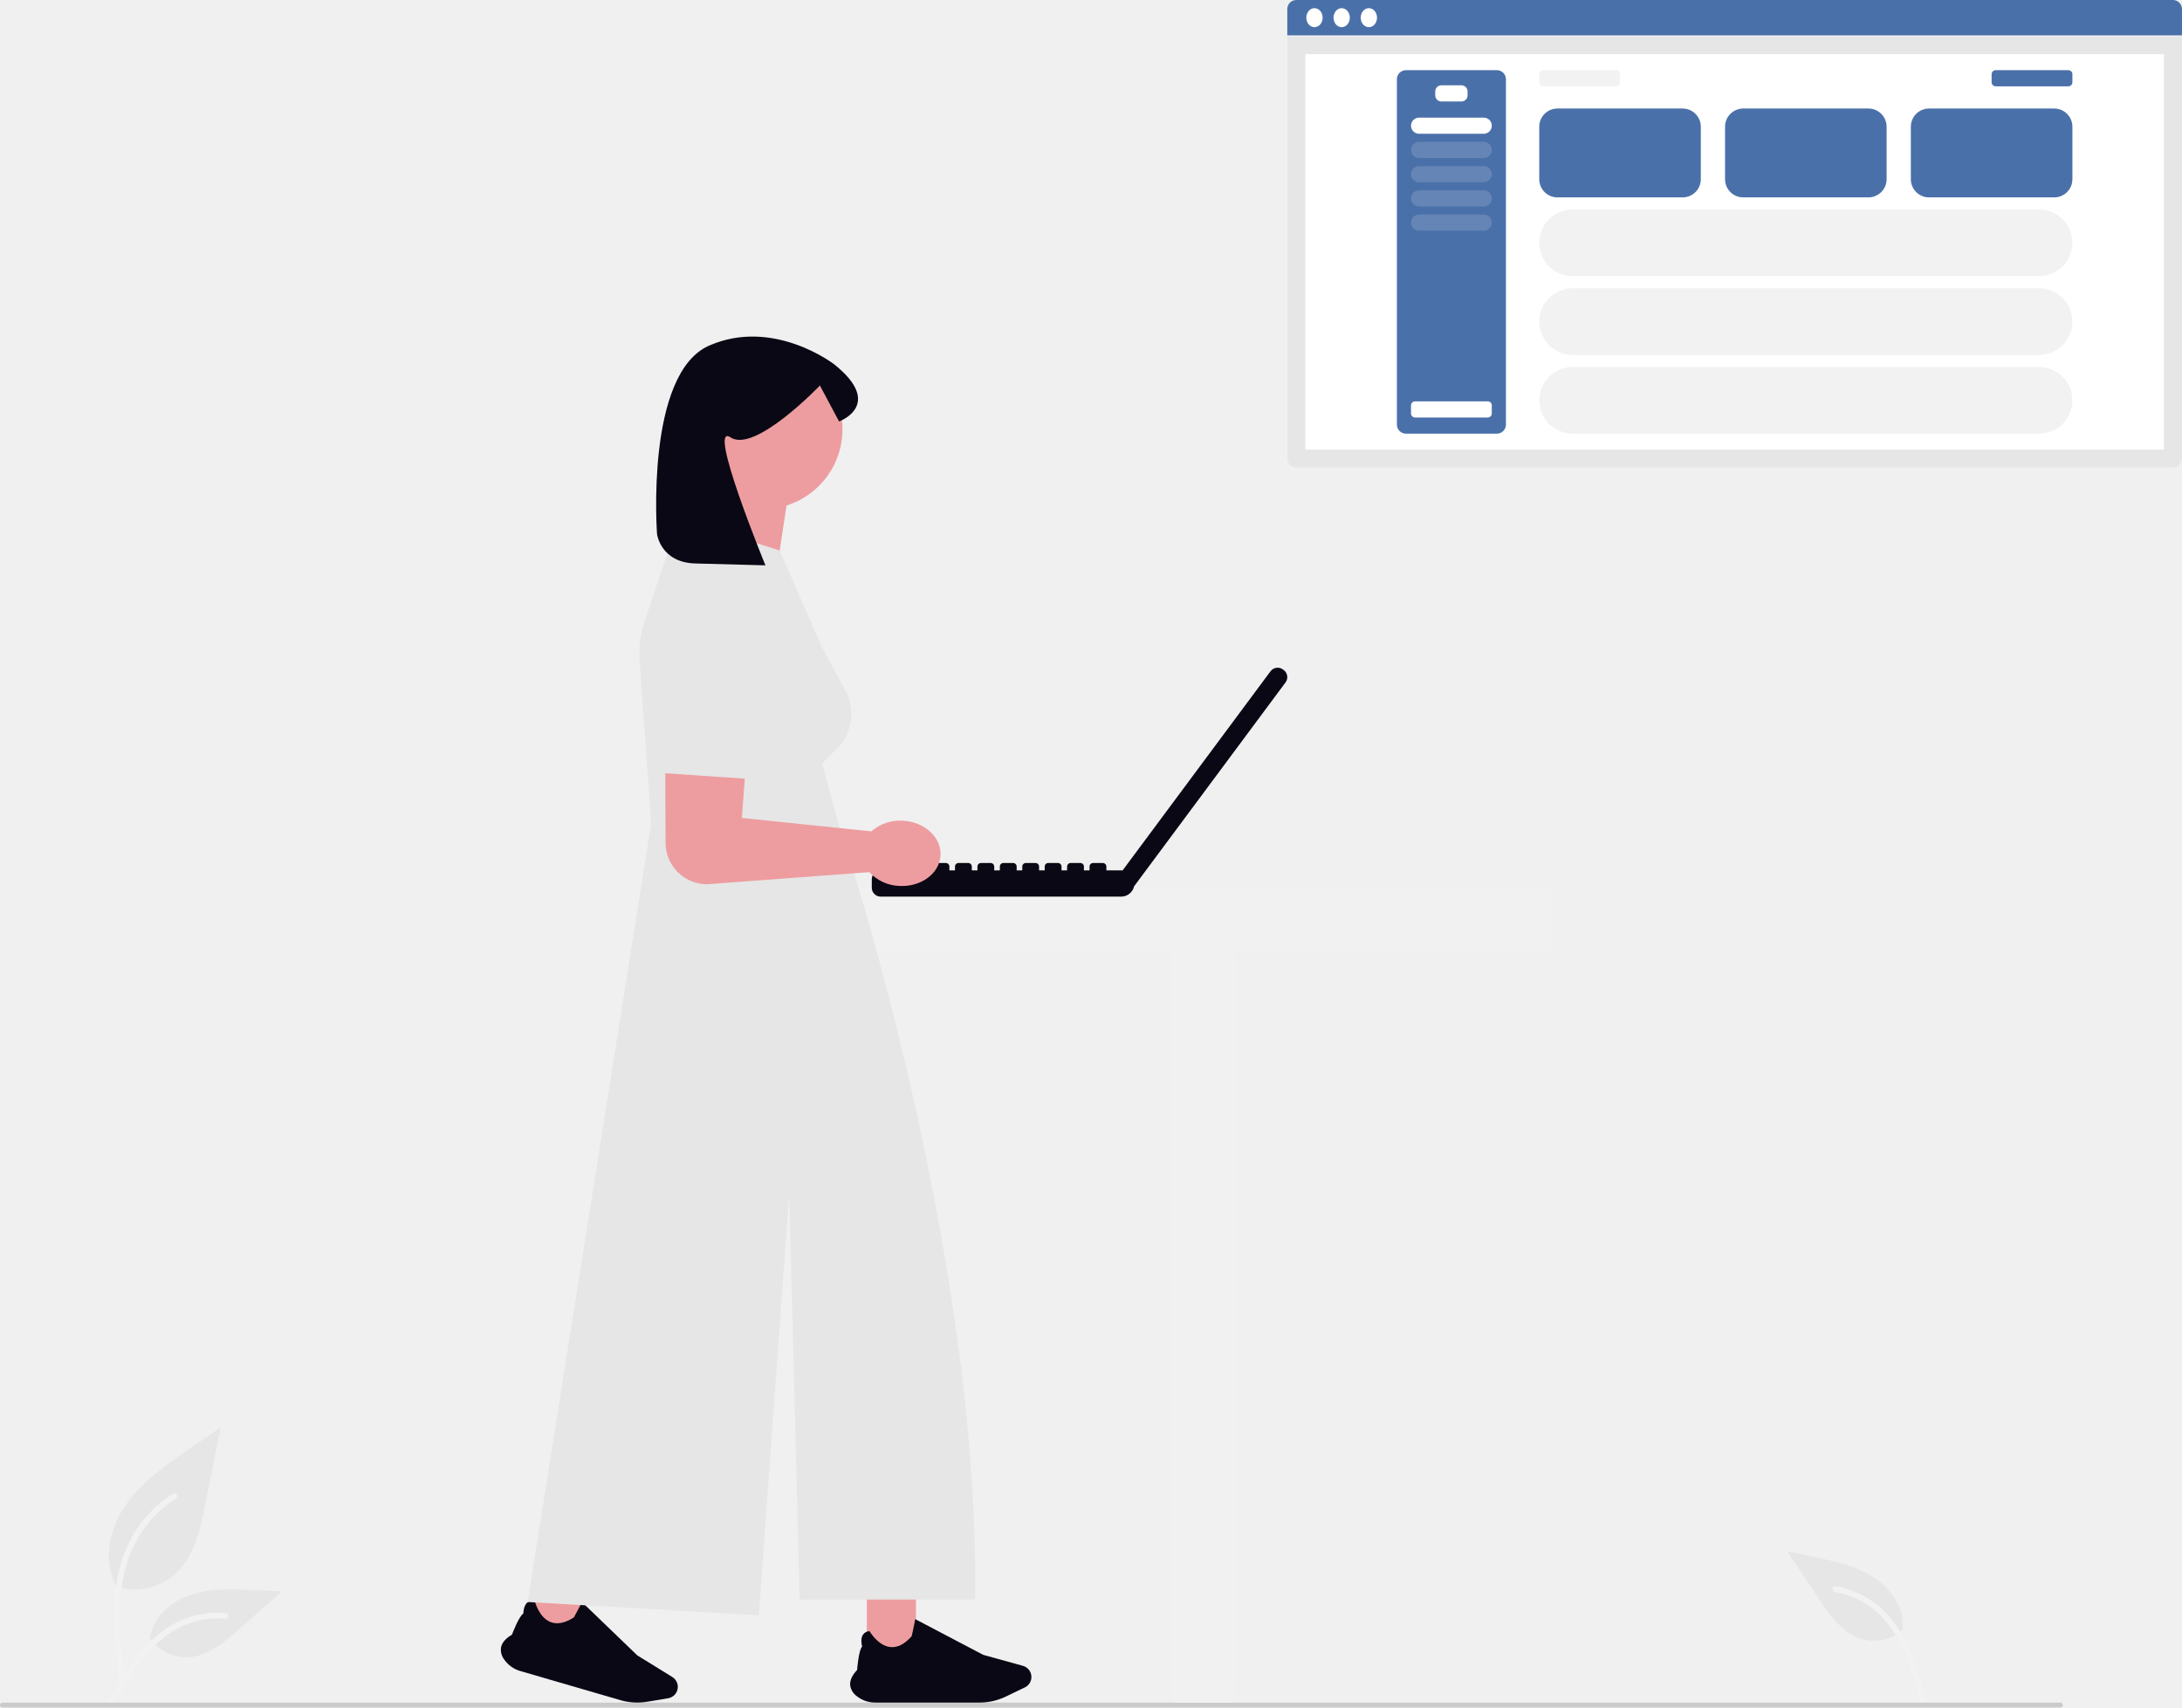
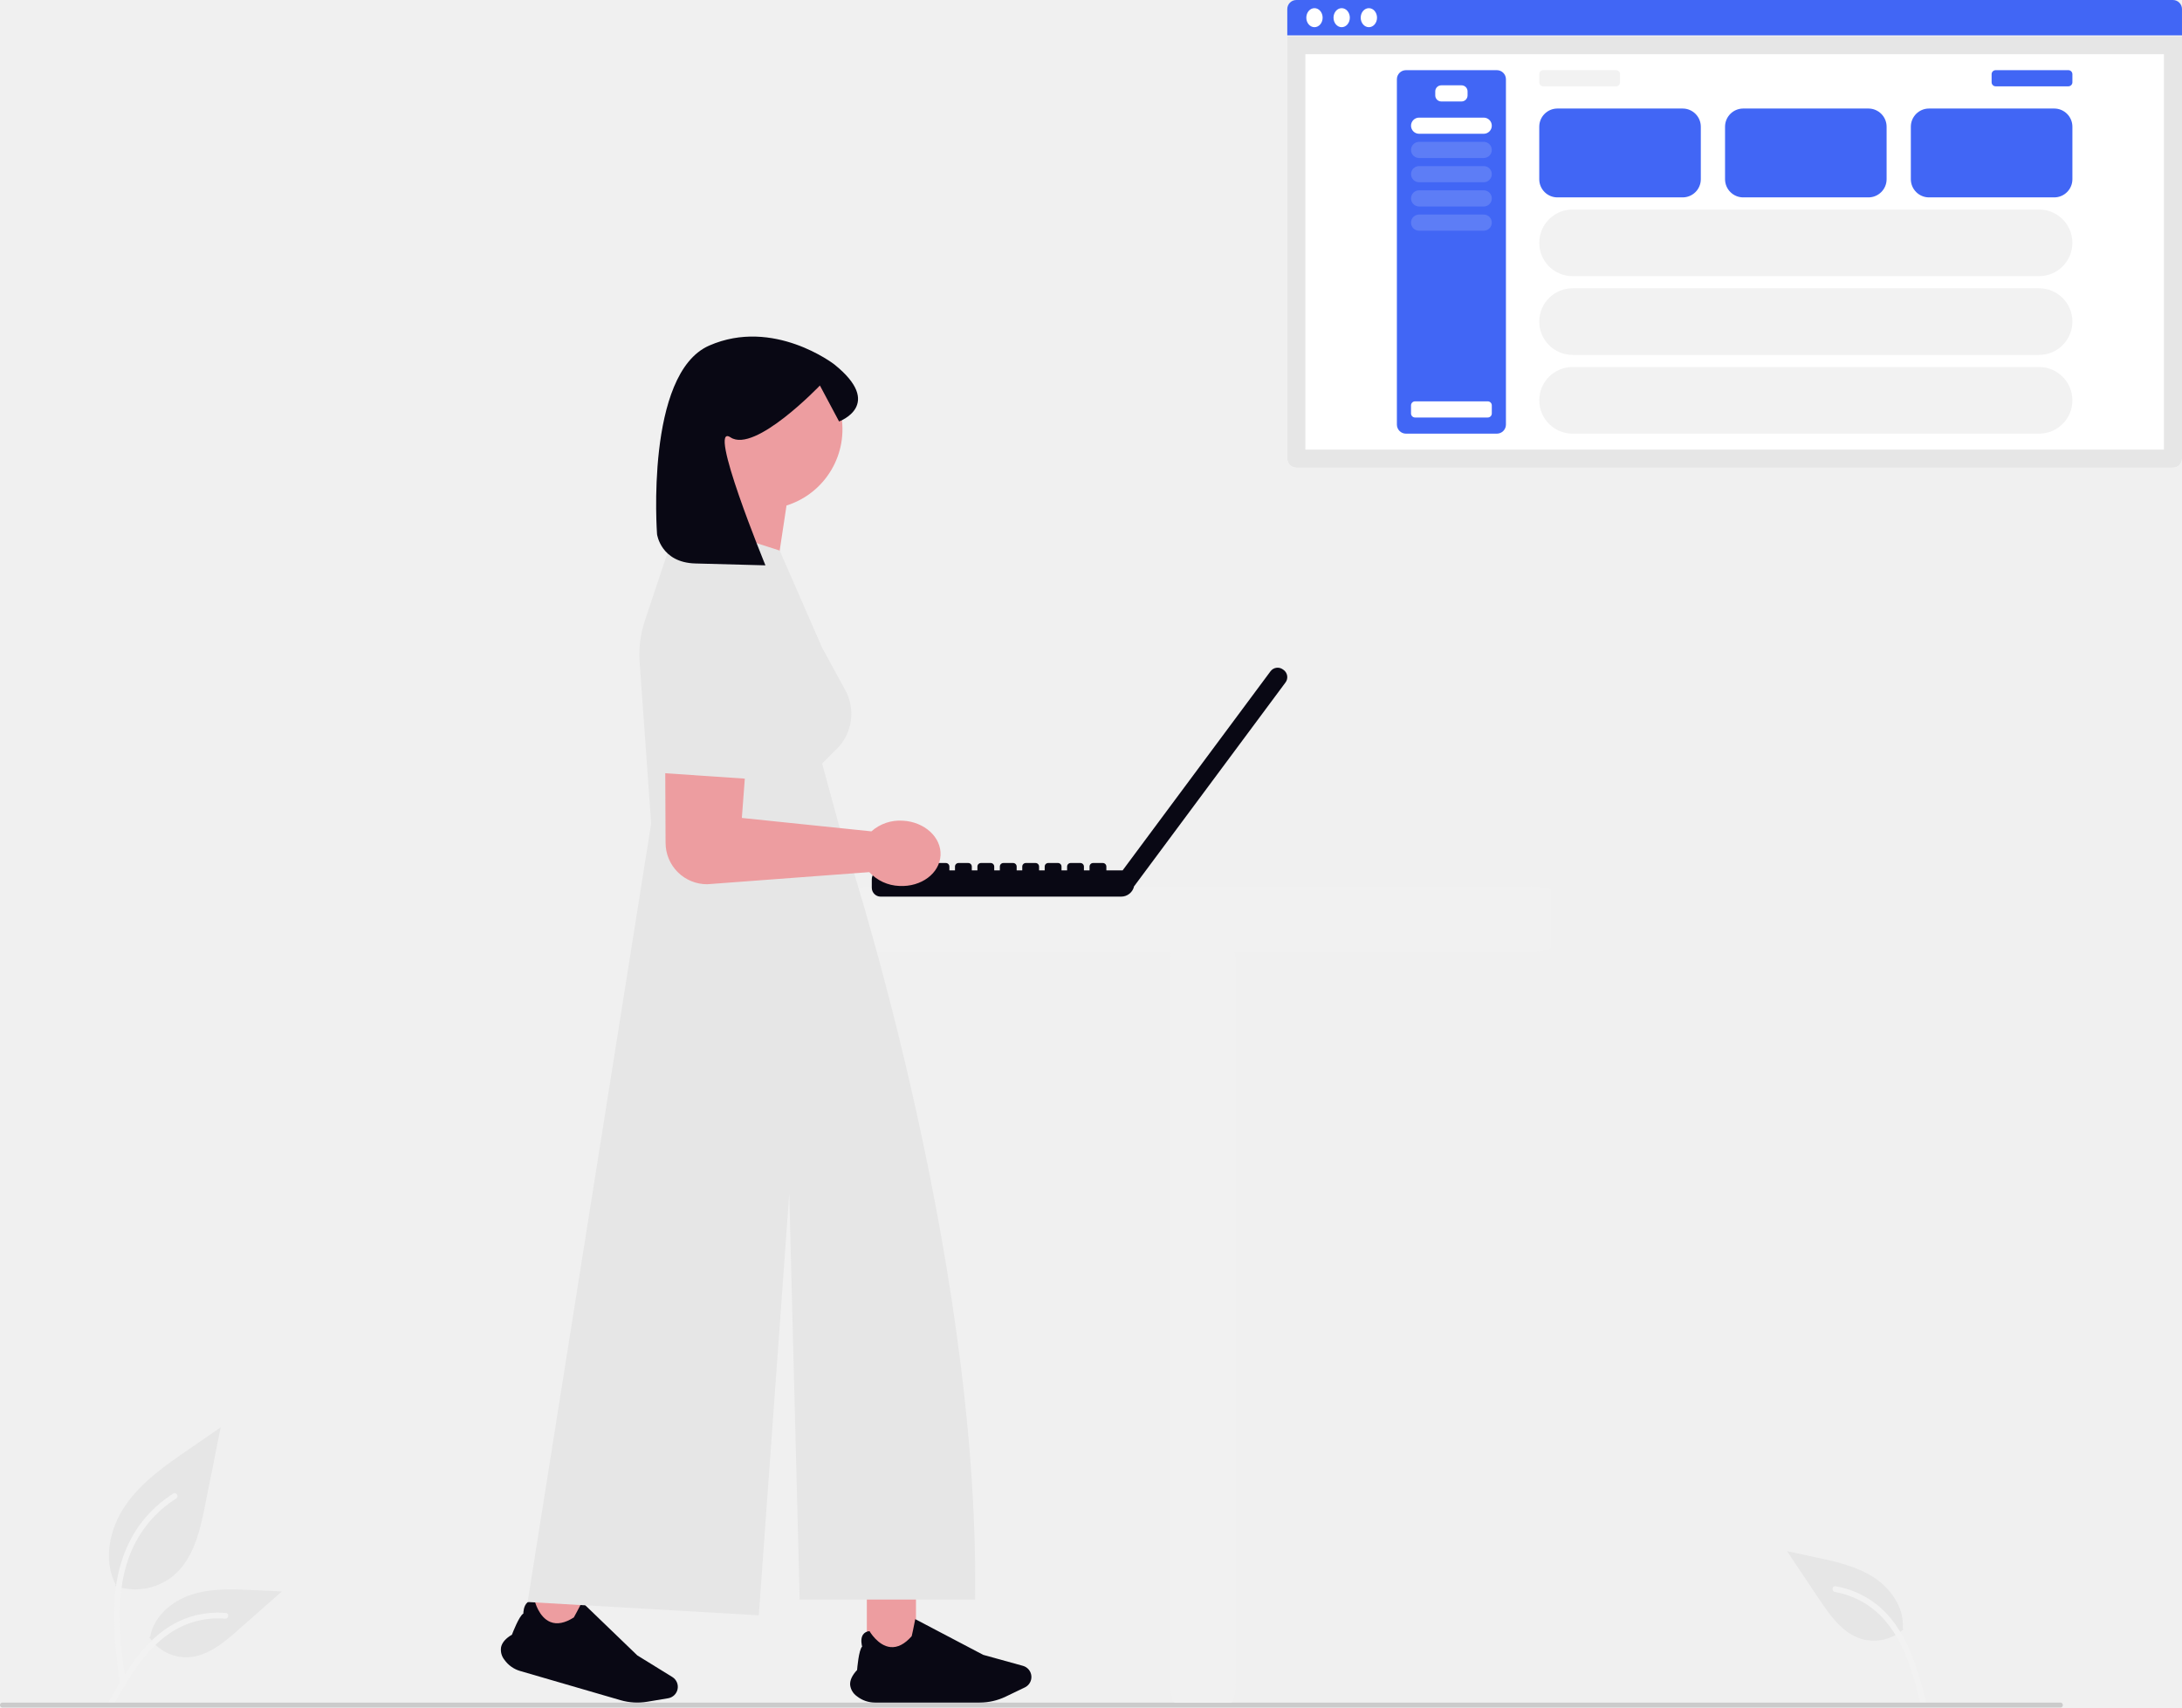
<svg xmlns="http://www.w3.org/2000/svg" width="960" height="751.286" viewBox="0 0 960 751.286" role="img" artist="Katerina Limpitsouni" source="https://undraw.co/">
  <g transform="translate(-473.018 -293.802)">
    <g transform="translate(520.704 925.815)">
      <path d="M223.124,699.49a26.478,26.478,0,0,0,25.569-4.5c8.955-7.517,11.764-19.9,14.048-31.363l6.757-33.916-14.147,9.741c-10.175,7.005-20.577,14.236-27.622,24.382s-10.117,24-4.459,34.978" transform="translate(-220.108 -633.707)" fill="#e6e6e6" />
      <path d="M225.12,740.44c-1.781-12.973-3.613-26.113-2.361-39.225,1.11-11.645,4.662-23.017,11.9-32.345a53.805,53.805,0,0,1,13.8-12.51c1.38-.871,2.651,1.316,1.276,2.184A51.153,51.153,0,0,0,229.5,682.957c-4.405,11.2-5.113,23.418-4.354,35.32.459,7.2,1.433,14.348,2.412,21.49a1.31,1.31,0,0,1-.884,1.556,1.272,1.272,0,0,1-1.555-.884Z" transform="translate(-219.92 -631.234)" fill="#f2f2f2" />
      <path d="M236.6,716a19.492,19.492,0,0,0,16.983,8.768c8.6-.408,15.766-6.408,22.216-12.105l19.083-16.849-12.63-.6c-9.083-.435-18.4-.843-27.051,1.961s-16.629,9.542-18.211,18.5" transform="translate(-218.587 -627.613)" fill="#e6e6e6" />
      <path d="M220.294,743.4c8.573-15.168,18.515-32.026,36.283-37.414a40.489,40.489,0,0,1,15.26-1.576c1.62.14,1.216,2.637-.4,2.5a37.613,37.613,0,0,0-24.354,6.443c-6.867,4.674-12.214,11.173-16.739,18.063-2.772,4.221-5.255,8.621-7.738,13.016C221.811,745.836,219.491,744.822,220.294,743.4Z" transform="translate(-220.127 -626.738)" fill="#f2f2f2" />
    </g>
    <path d="M1012.733,712.981a19.492,19.492,0,0,1-18.66,4.136c-8.21-2.592-13.6-10.224-18.385-17.381l-14.143-21.167,12.365,2.643c8.892,1.9,18,3.887,25.651,8.81s13.638,13.475,12.879,22.537" transform="translate(297.717 297.719)" fill="#e6e6e6" />
    <path d="M1021.053,743.559c-4.411-16.855-9.715-35.694-25.516-45.445a40.484,40.484,0,0,0-14.35-5.424c-1.6-.279-1.849,2.239-.25,2.518a37.613,37.613,0,0,1,21.9,12.453c5.444,6.274,8.953,13.923,11.566,21.742,1.6,4.79,2.877,9.678,4.154,14.561C1018.964,745.525,1021.466,745.138,1021.053,743.559Z" transform="translate(299.429 299.037)" fill="#f2f2f2" />
    <path d="M884.113,437.277H595.079c-4.806,0-8.7-.98-8.706-2.189V410.576c.006-1.208,3.9-2.187,8.706-2.189H884.113c4.806,0,8.7.98,8.706,2.189v24.512c-.006,1.208-3.9,2.187-8.706,2.189Z" transform="translate(262.645 275.418)" fill="#f1f1f1" />
    <path d="M774.5,321.4l-.32-.236-.008-.006a3.911,3.911,0,0,0-5.471.808l-65.058,87.594h-7.158V407.88a1.564,1.564,0,0,0-1.564-1.564h-4.27a1.564,1.564,0,0,0-1.564,1.564v1.682h-2.472V407.88a1.564,1.564,0,0,0-1.564-1.564h-4.27a1.564,1.564,0,0,0-1.564,1.564v1.682h-2.464V407.88a1.564,1.564,0,0,0-1.564-1.564h-4.27a1.564,1.564,0,0,0-1.564,1.564v1.682h-2.472V407.88a1.564,1.564,0,0,0-1.564-1.564h-4.271a1.564,1.564,0,0,0-1.564,1.564v1.682h-2.464V407.88a1.564,1.564,0,0,0-1.564-1.564h-4.27a1.564,1.564,0,0,0-1.564,1.564v1.681h-2.472V407.88a1.564,1.564,0,0,0-1.564-1.564H641.32a1.564,1.564,0,0,0-1.564,1.564v1.682h-2.472V407.88a1.564,1.564,0,0,0-1.564-1.564h-4.27a1.564,1.564,0,0,0-1.564,1.564v1.682h-2.464V407.88a1.564,1.564,0,0,0-1.564-1.564h-4.27a1.564,1.564,0,0,0-1.564,1.564v1.682h-2.472V407.88a1.564,1.564,0,0,0-1.564-1.564h-4.27a1.564,1.564,0,0,0-1.564,1.564v1.682h-2.464V407.88a1.564,1.564,0,0,0-1.564-1.564h-4.27a1.564,1.564,0,0,0-1.564,1.564v1.682h-3.1a3.911,3.911,0,0,0-3.911,3.911V417.2a3.911,3.911,0,0,0,3.911,3.911H703a5.827,5.827,0,0,0,5.705-4.644l.041.029,66.561-89.619.006-.008a3.911,3.911,0,0,0-.808-5.471Z" transform="translate(263.291 267.191)" fill="#090814" />
    <path d="M1034.111,741.575H128.46a1.1,1.1,0,0,1,0-2.187h905.651a1.1,1.1,0,0,1,0,2.187Z" transform="translate(345.518 303.513)" fill="#cbcbcb" />
    <path d="M324.087,28.89H9.476c-5.231,0-9.47-.98-9.476-2.189V2.189C.006.98,4.245,0,9.476,0H324.087c5.231,0,9.47.98,9.476,2.189V26.7c-.006,1.208-4.245,2.187-9.476,2.189Z" transform="translate(1016.689 709.338) rotate(90)" fill="#f1f1f1" />
    <g transform="translate(693.383 441.883)">
      <rect width="21.618" height="28.493" transform="translate(161.013 552.857)" fill="#ed9da0" />
      <path d="M656.129,507.509h45.952a26.5,26.5,0,0,0,11.414-2.6l8.47-4.071a5.089,5.089,0,0,0-.848-9.489l-17.48-4.836-29.9-15.713-.022.111c-.556,2.831-1.425,7.11-1.536,7.37-3.066,3.516-6.216,5.13-9.362,4.812-5.488-.556-9.135-6.9-9.171-6.957l-.028-.049-.055.006a3.638,3.638,0,0,0-2.825,1.541c-1.252,1.891-.488,4.793-.363,5.234-1.5,1.465-2.172,9.658-2.224,10.32-2.167,2.3-3.2,4.505-3.062,6.562a7.069,7.069,0,0,0,2.967,4.968,12.833,12.833,0,0,0,8.068,2.793Z" transform="translate(-491.426 93.506)" fill="#090814" />
      <rect width="21.618" height="28.493" transform="translate(31.229 573.26) rotate(-163.78)" fill="#ed9da0" />
      <path d="M774.552,495.438l44.124,12.836a26.5,26.5,0,0,0,11.686.692l9.272-1.544a5.088,5.088,0,0,0,1.832-9.342l-15.429-9.526-24.322-23.438-.052.1c-1.324,2.558-3.359,6.428-3.533,6.647-3.925,2.517-7.4,3.191-10.333,2-5.116-2.066-6.845-9.17-6.863-9.241l-.014-.055-.054-.01a3.639,3.639,0,0,0-3.143.689c-1.731,1.465-1.807,4.468-1.81,4.924-1.849.989-4.782,8.667-5.018,9.287-2.723,1.6-4.328,3.433-4.772,5.45a7.069,7.069,0,0,0,1.465,5.6,12.832,12.832,0,0,0,6.966,4.935Z" transform="translate(-766.026 91.694)" fill="#090814" />
      <path d="M709.709,71.643a35.144,35.144,0,1,1,45.676,33.537l-6.794,44.9-34.635-28.858a87.258,87.258,0,0,0,11.5-20.277,35.109,35.109,0,0,1-15.739-29.3Z" transform="translate(-629.714 -30.848)" fill="#ed9da0" />
      <path d="M718.654,228.574l-5.074-71.026a46.976,46.976,0,0,1,2.291-18.2l15.039-45.1,44.284,14.223,18.684,42.748,10.176,18.658a21.812,21.812,0,0,1-3.725,25.865l-6.451,6.45,8.993,32.984-.946-.033,1.269.165s60.126,180.879,57.968,334.708H783.988l-4.581-178.565L766,576.945l-101.7-5.857L718.65,228.574Z" transform="translate(-652.528 -14.315)" fill="#e6e6e6" />
      <path d="M704.784,119.082s1.642,12.456,16.847,12.859l30.843.825S726.4,69.313,737.127,76.461s39.31-22.82,39.31-22.82l8.436,15.82s20.149-7.3-2.182-25.168c0,0-26.65-20.6-54.94-8.23S704.784,119.082,704.784,119.082Z" transform="translate(-636.073 -32.106)" fill="#090814" />
      <path d="M797.45,231.312c.407-7.93-7.021-14.756-16.6-15.253a18.863,18.863,0,0,0-13.809,4.681l-.222-.011-56.79-5.881,4.26-56.363c1.576-10.9-1.485-21.891-12.221-24.356h0a21.172,21.172,0,0,0-25.92,20.731l.325,70.995a18.239,18.239,0,0,0,18.359,18.164l71.272-5.326a18.862,18.862,0,0,0,13.252,6.082c9.581.5,17.683-5.532,18.089-13.457Z" transform="translate(-604.009 -3.051)" fill="#ed9da0" />
      <path d="M787.514,134.885l-3.421,64.3-47.531-3.225,8.406-66.877" transform="translate(-671.768 -4.337)" fill="#e6e6e6" />
    </g>
    <g transform="translate(1039.375 293.802)">
      <g transform="translate(0 15.554)">
        <path d="M0,0H393.637a0,0,0,0,1,0,0V186.238a4,4,0,0,1-4,4H4a4,4,0,0,1-4-4V0A0,0,0,0,1,0,0Z" transform="translate(0 0)" fill="#fff" />
        <path d="M7.952,7.952V181.911H385.691V7.952H7.952M0,0H393.644V185.887a3.976,3.976,0,0,1-3.976,3.976H3.976A3.976,3.976,0,0,1,0,185.887Z" transform="translate(0 0.351)" fill="#e6e6e6" />
        <g transform="translate(48.221 15.318)">
-           <rect width="47.979" height="159.929" rx="4" transform="translate(0 0)" fill="#4A70A9" />
+           <rect width="47.979" height="159.929" rx="4" transform="translate(0 0)" fill="#4166F5" />
          <path d="M2.665,0H11.55a2.665,2.665,0,0,1,2.665,2.665V4.442A2.665,2.665,0,0,1,11.55,7.108H2.665A2.665,2.665,0,0,1,0,4.442V2.665A2.665,2.665,0,0,1,2.665,0Z" transform="translate(16.881 6.664)" fill="#fff" />
          <path d="M1.777,0H33.763A1.777,1.777,0,0,1,35.54,1.777V5.331a1.777,1.777,0,0,1-1.777,1.777H1.777A1.777,1.777,0,0,1,0,5.331V1.777A1.777,1.777,0,0,1,1.777,0Z" transform="translate(6.219 145.713)" fill="#fff" />
          <path d="M1.777,0H33.763A1.777,1.777,0,0,1,35.54,1.777V5.331a1.777,1.777,0,0,1-1.777,1.777H1.777A1.777,1.777,0,0,1,0,5.331V1.777A1.777,1.777,0,0,1,1.777,0Z" transform="translate(62.639 0)" fill="#f2f2f2" />
-           <rect width="71.079" height="39.094" rx="8" transform="translate(62.639 16.881)" fill="#4A70A9" />
+           <rect width="71.079" height="39.094" rx="8" transform="translate(62.639 16.881)" fill="#4166F5" />
          <rect width="35.54" height="7.108" rx="3.554" transform="translate(6.219 20.88)" fill="#fff" />
          <rect width="234.562" height="29.32" rx="14.66" transform="translate(62.639 130.609)" fill="#f2f2f2" />
-           <path d="M1.777,0H33.763A1.777,1.777,0,0,1,35.54,1.777V5.331a1.777,1.777,0,0,1-1.777,1.777H1.777A1.777,1.777,0,0,1,0,5.331V1.777A1.777,1.777,0,0,1,1.777,0Z" transform="translate(261.661 0)" fill="#4A70A9" />
+           <path d="M1.777,0H33.763A1.777,1.777,0,0,1,35.54,1.777V5.331a1.777,1.777,0,0,1-1.777,1.777H1.777A1.777,1.777,0,0,1,0,5.331V1.777A1.777,1.777,0,0,1,1.777,0Z" transform="translate(261.661 0)" fill="#4166F5" />
          <rect width="35.54" height="7.108" rx="3.554" transform="translate(6.219 31.542)" fill="#fff" opacity="0.149" />
          <rect width="35.54" height="7.108" rx="3.554" transform="translate(6.219 42.203)" fill="#fff" opacity="0.149" />
          <rect width="35.54" height="7.108" rx="3.554" transform="translate(6.219 52.865)" fill="#fff" opacity="0.149" />
          <rect width="35.54" height="7.108" rx="3.554" transform="translate(6.219 63.527)" fill="#fff" opacity="0.149" />
-           <rect width="71.079" height="39.094" rx="8" transform="translate(226.122 16.881)" fill="#4A70A9" />
-           <rect width="71.079" height="39.094" rx="8" transform="translate(144.38 16.881)" fill="#4A70A9" />
+           <rect width="71.079" height="39.094" rx="8" transform="translate(226.122 16.881)" fill="#4166F5" />
+           <rect width="71.079" height="39.094" rx="8" transform="translate(144.38 16.881)" fill="#4166F5" />
          <rect width="234.562" height="29.32" rx="14.66" transform="translate(62.639 95.957)" fill="#f2f2f2" />
          <rect width="234.562" height="29.32" rx="14.66" transform="translate(62.639 61.306)" fill="#f2f2f2" />
        </g>
      </g>
      <g transform="translate(0)">
-         <path d="M4,0H389.637a4,4,0,0,1,4,4V15.554a0,0,0,0,1,0,0H0a0,0,0,0,1,0,0V4A4,4,0,0,1,4,0Z" fill="#4A70A9" />
+         <path d="M4,0H389.637a4,4,0,0,1,4,4V15.554a0,0,0,0,1,0,0H0a0,0,0,0,1,0,0V4A4,4,0,0,1,4,0Z" fill="#4166F5" />
        <ellipse cx="3.589" cy="4.188" rx="3.589" ry="4.188" transform="translate(8.375 3.589)" fill="#fff" />
        <ellipse cx="3.589" cy="4.188" rx="3.589" ry="4.188" transform="translate(20.34 3.589)" fill="#fff" />
        <ellipse cx="3.589" cy="4.188" rx="3.589" ry="4.188" transform="translate(32.305 3.589)" fill="#fff" />
      </g>
    </g>
  </g>
</svg>
